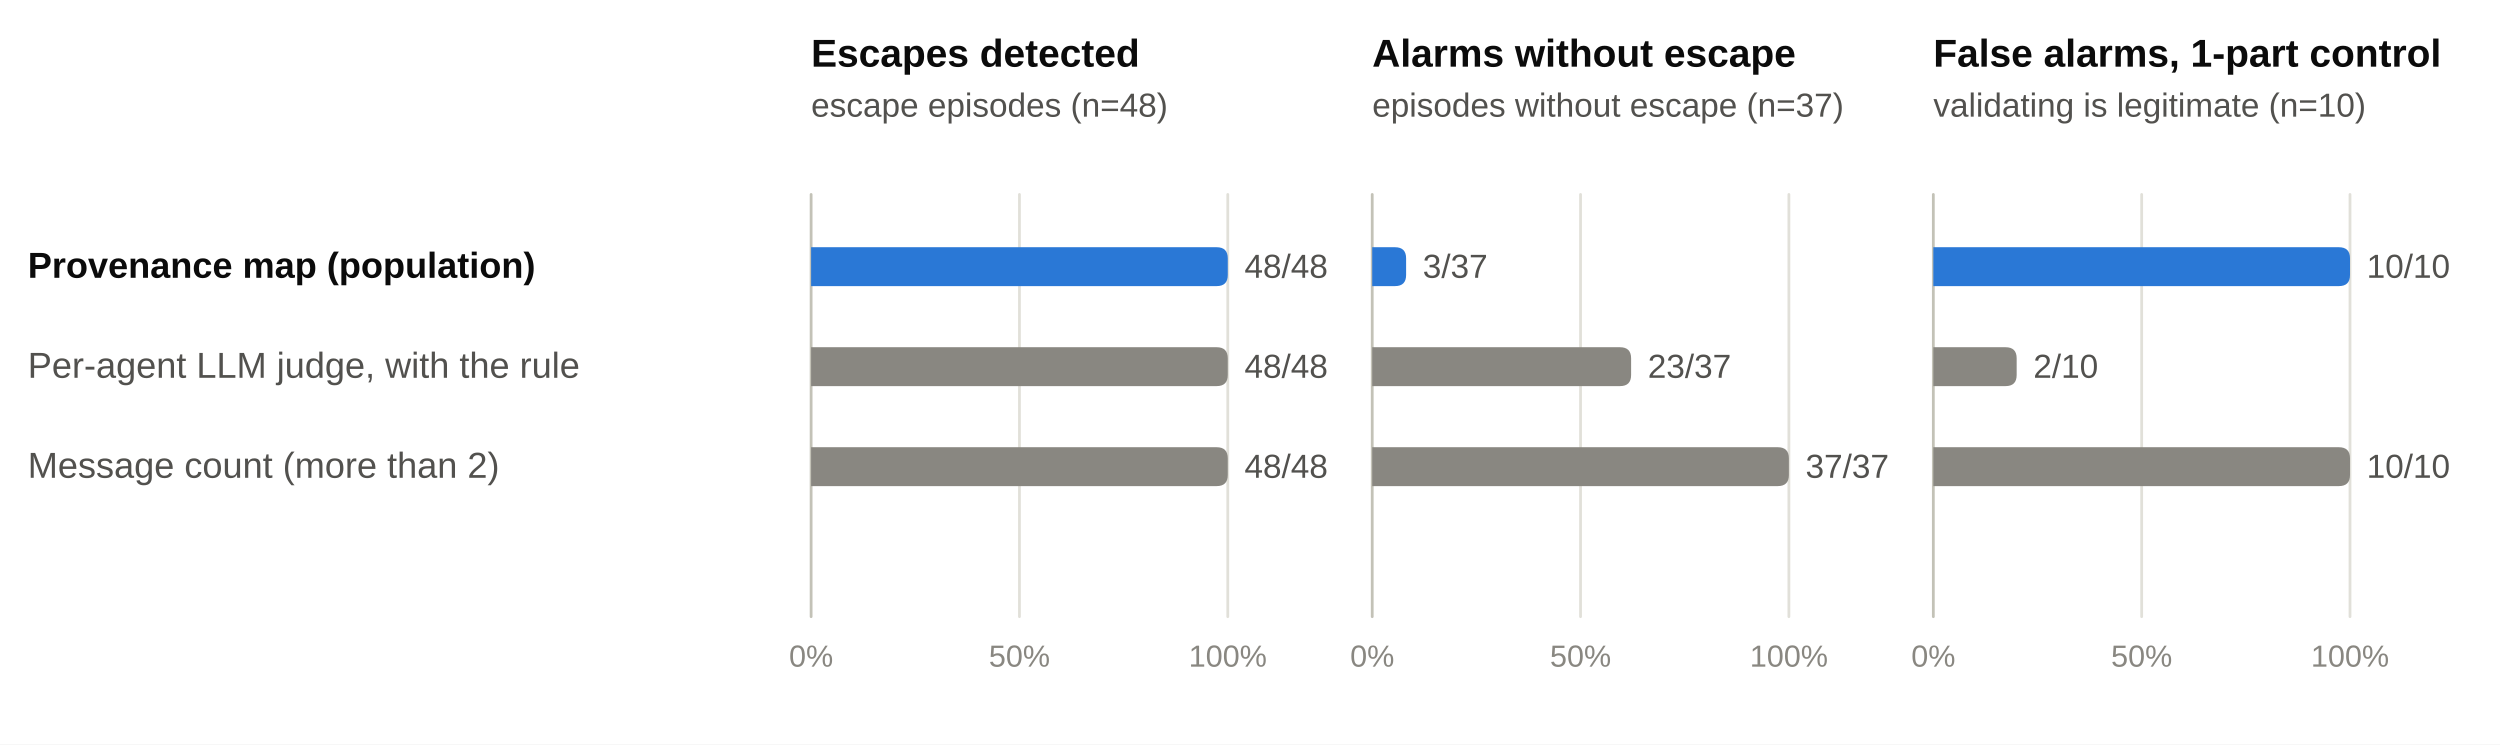
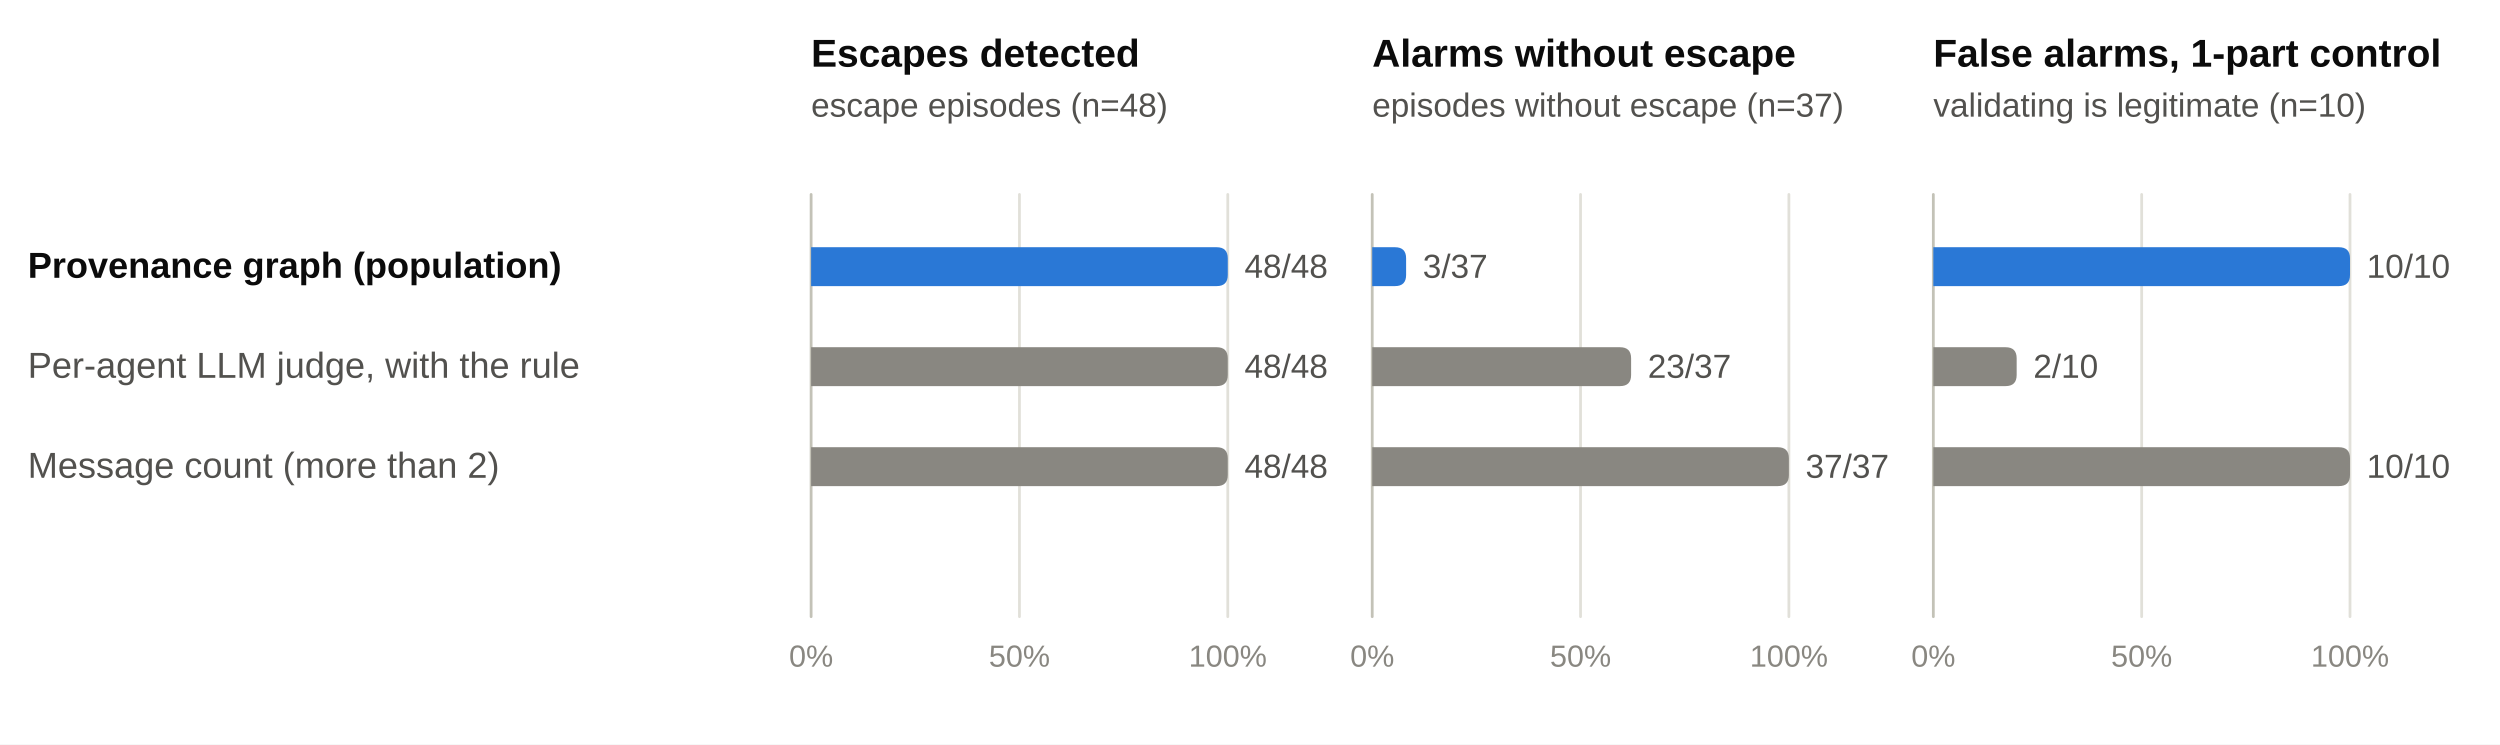
<svg xmlns="http://www.w3.org/2000/svg" width="900" height="268" viewBox="0 0 900 268" role="img" aria-label="Detection and false alarms by monitor">
  <rect width="900" height="268" fill="#ffffff" />
-   <text x="10.0" y="100.0" font-family="'Segoe UI', Arial, Helvetica, sans-serif" font-size="13" font-weight="600" fill="#0b0b0b" text-anchor="start" xml:space="preserve">Provenance map (population)</text>
+   <text x="10.0" y="100.0" font-family="'Segoe UI', Arial, Helvetica, sans-serif" font-size="13" font-weight="600" fill="#0b0b0b" text-anchor="start" xml:space="preserve">Provenance graph (population)</text>
  <text x="10.0" y="136.0" font-family="'Segoe UI', Arial, Helvetica, sans-serif" font-size="13" font-weight="400" fill="#52514e" text-anchor="start" xml:space="preserve">Per-agent LLM judge, with the rule</text>
  <text x="10.0" y="172.0" font-family="'Segoe UI', Arial, Helvetica, sans-serif" font-size="13" font-weight="400" fill="#52514e" text-anchor="start" xml:space="preserve">Message count (more than 2)</text>
  <text x="292.0" y="24.0" font-family="'Segoe UI', Arial, Helvetica, sans-serif" font-size="14" font-weight="600" fill="#0b0b0b" text-anchor="start" xml:space="preserve">Escapes detected</text>
  <text x="292.0" y="42.0" font-family="'Segoe UI', Arial, Helvetica, sans-serif" font-size="12" font-weight="400" fill="#52514e" text-anchor="start" xml:space="preserve">escape episodes (n=48)</text>
  <line x1="292.0" y1="70.0" x2="292.0" y2="222.0" stroke="#c3c2b7" stroke-width="1" stroke-linecap="round" />
  <text x="292.0" y="240.0" font-family="'Segoe UI', Arial, Helvetica, sans-serif" font-size="11" font-weight="400" fill="#898781" text-anchor="middle" xml:space="preserve">0%</text>
  <text x="367.0" y="240.0" font-family="'Segoe UI', Arial, Helvetica, sans-serif" font-size="11" font-weight="400" fill="#898781" text-anchor="middle" xml:space="preserve">50%</text>
  <line x1="367.0" y1="70.0" x2="367.0" y2="222.0" stroke="#e1e0d9" stroke-width="1" stroke-linecap="round" />
  <text x="442.0" y="240.0" font-family="'Segoe UI', Arial, Helvetica, sans-serif" font-size="11" font-weight="400" fill="#898781" text-anchor="middle" xml:space="preserve">100%</text>
  <line x1="442.0" y1="70.0" x2="442.0" y2="222.0" stroke="#e1e0d9" stroke-width="1" stroke-linecap="round" />
  <path d="M292.0,89.0 H438.0 Q442.0,89.0 442.0,93.0 V99.0 Q442.0,103.0 438.0,103.0 H292.0 Z" fill="#2a78d6" />
  <text x="448.0" y="100.0" font-family="'Segoe UI', Arial, Helvetica, sans-serif" font-size="12" font-weight="400" fill="#52514e" text-anchor="start" xml:space="preserve">48/48</text>
  <path d="M292.0,125.0 H438.0 Q442.0,125.0 442.0,129.0 V135.0 Q442.0,139.0 438.0,139.0 H292.0 Z" fill="#898781" />
  <text x="448.0" y="136.0" font-family="'Segoe UI', Arial, Helvetica, sans-serif" font-size="12" font-weight="400" fill="#52514e" text-anchor="start" xml:space="preserve">48/48</text>
  <path d="M292.0,161.0 H438.0 Q442.0,161.0 442.0,165.0 V171.0 Q442.0,175.0 438.0,175.0 H292.0 Z" fill="#898781" />
  <text x="448.0" y="172.0" font-family="'Segoe UI', Arial, Helvetica, sans-serif" font-size="12" font-weight="400" fill="#52514e" text-anchor="start" xml:space="preserve">48/48</text>
  <text x="494.0" y="24.0" font-family="'Segoe UI', Arial, Helvetica, sans-serif" font-size="14" font-weight="600" fill="#0b0b0b" text-anchor="start" xml:space="preserve">Alarms without escape</text>
  <text x="494.0" y="42.0" font-family="'Segoe UI', Arial, Helvetica, sans-serif" font-size="12" font-weight="400" fill="#52514e" text-anchor="start" xml:space="preserve">episodes without escape (n=37)</text>
  <line x1="494.0" y1="70.0" x2="494.0" y2="222.0" stroke="#c3c2b7" stroke-width="1" stroke-linecap="round" />
  <text x="494.0" y="240.0" font-family="'Segoe UI', Arial, Helvetica, sans-serif" font-size="11" font-weight="400" fill="#898781" text-anchor="middle" xml:space="preserve">0%</text>
  <text x="569.0" y="240.0" font-family="'Segoe UI', Arial, Helvetica, sans-serif" font-size="11" font-weight="400" fill="#898781" text-anchor="middle" xml:space="preserve">50%</text>
  <line x1="569.0" y1="70.0" x2="569.0" y2="222.0" stroke="#e1e0d9" stroke-width="1" stroke-linecap="round" />
  <text x="644.0" y="240.0" font-family="'Segoe UI', Arial, Helvetica, sans-serif" font-size="11" font-weight="400" fill="#898781" text-anchor="middle" xml:space="preserve">100%</text>
  <line x1="644.0" y1="70.0" x2="644.0" y2="222.0" stroke="#e1e0d9" stroke-width="1" stroke-linecap="round" />
  <path d="M494.0,89.0 H502.2 Q506.2,89.0 506.2,93.0 V99.0 Q506.2,103.0 502.2,103.0 H494.0 Z" fill="#2a78d6" />
  <text x="512.2" y="100.0" font-family="'Segoe UI', Arial, Helvetica, sans-serif" font-size="12" font-weight="400" fill="#52514e" text-anchor="start" xml:space="preserve">3/37</text>
  <path d="M494.0,125.0 H583.2 Q587.2,125.0 587.2,129.0 V135.0 Q587.2,139.0 583.2,139.0 H494.0 Z" fill="#898781" />
  <text x="593.2" y="136.0" font-family="'Segoe UI', Arial, Helvetica, sans-serif" font-size="12" font-weight="400" fill="#52514e" text-anchor="start" xml:space="preserve">23/37</text>
  <path d="M494.0,161.0 H640.0 Q644.0,161.0 644.0,165.0 V171.0 Q644.0,175.0 640.0,175.0 H494.0 Z" fill="#898781" />
  <text x="650.0" y="172.0" font-family="'Segoe UI', Arial, Helvetica, sans-serif" font-size="12" font-weight="400" fill="#52514e" text-anchor="start" xml:space="preserve">37/37</text>
  <text x="696.0" y="24.0" font-family="'Segoe UI', Arial, Helvetica, sans-serif" font-size="14" font-weight="600" fill="#0b0b0b" text-anchor="start" xml:space="preserve">False alarms, 1-part control</text>
  <text x="696.0" y="42.0" font-family="'Segoe UI', Arial, Helvetica, sans-serif" font-size="12" font-weight="400" fill="#52514e" text-anchor="start" xml:space="preserve">validating is legitimate (n=10)</text>
  <line x1="696.0" y1="70.0" x2="696.0" y2="222.0" stroke="#c3c2b7" stroke-width="1" stroke-linecap="round" />
  <text x="696.0" y="240.0" font-family="'Segoe UI', Arial, Helvetica, sans-serif" font-size="11" font-weight="400" fill="#898781" text-anchor="middle" xml:space="preserve">0%</text>
  <text x="771.0" y="240.0" font-family="'Segoe UI', Arial, Helvetica, sans-serif" font-size="11" font-weight="400" fill="#898781" text-anchor="middle" xml:space="preserve">50%</text>
  <line x1="771.0" y1="70.0" x2="771.0" y2="222.0" stroke="#e1e0d9" stroke-width="1" stroke-linecap="round" />
  <text x="846.0" y="240.0" font-family="'Segoe UI', Arial, Helvetica, sans-serif" font-size="11" font-weight="400" fill="#898781" text-anchor="middle" xml:space="preserve">100%</text>
  <line x1="846.0" y1="70.0" x2="846.0" y2="222.0" stroke="#e1e0d9" stroke-width="1" stroke-linecap="round" />
  <path d="M696.0,89.0 H842.0 Q846.0,89.0 846.0,93.0 V99.0 Q846.0,103.0 842.0,103.0 H696.0 Z" fill="#2a78d6" />
  <text x="852.0" y="100.0" font-family="'Segoe UI', Arial, Helvetica, sans-serif" font-size="12" font-weight="400" fill="#52514e" text-anchor="start" xml:space="preserve">10/10</text>
  <path d="M696.0,125.0 H722.0 Q726.0,125.0 726.0,129.0 V135.0 Q726.0,139.0 722.0,139.0 H696.0 Z" fill="#898781" />
  <text x="732.0" y="136.0" font-family="'Segoe UI', Arial, Helvetica, sans-serif" font-size="12" font-weight="400" fill="#52514e" text-anchor="start" xml:space="preserve">2/10</text>
  <path d="M696.0,161.0 H842.0 Q846.0,161.0 846.0,165.0 V171.0 Q846.0,175.0 842.0,175.0 H696.0 Z" fill="#898781" />
  <text x="852.0" y="172.0" font-family="'Segoe UI', Arial, Helvetica, sans-serif" font-size="12" font-weight="400" fill="#52514e" text-anchor="start" xml:space="preserve">10/10</text>
</svg>
